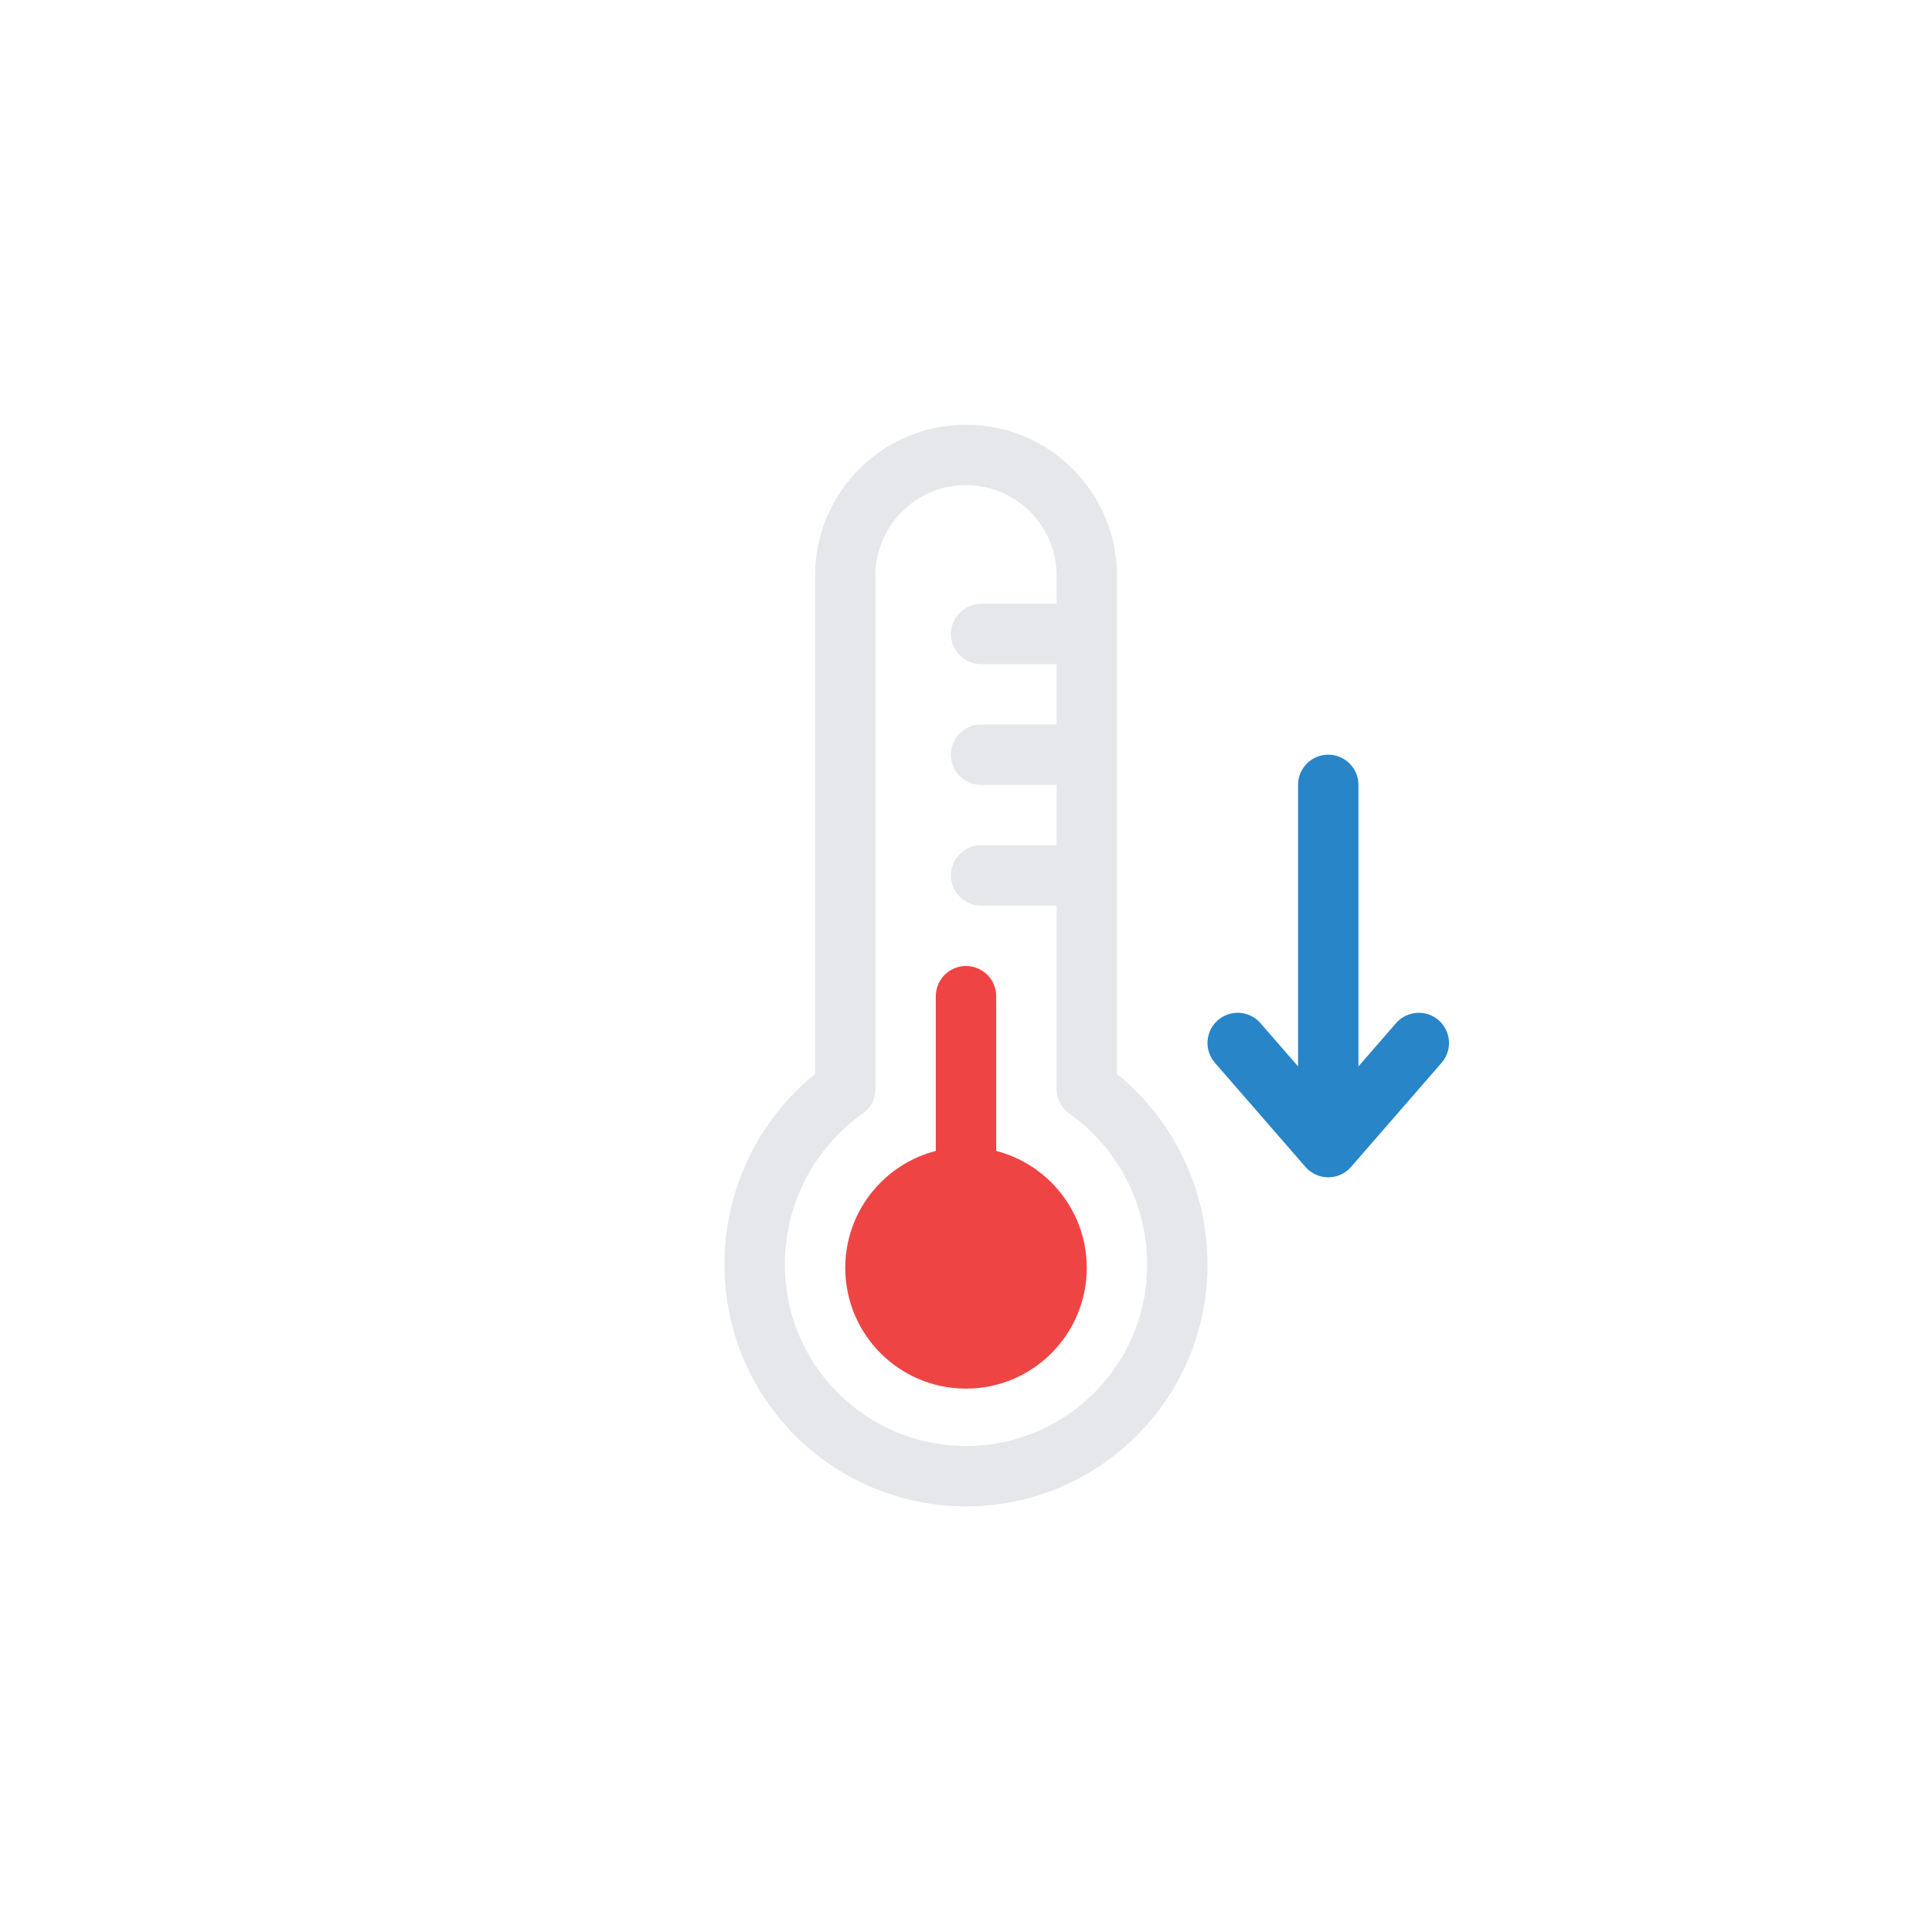
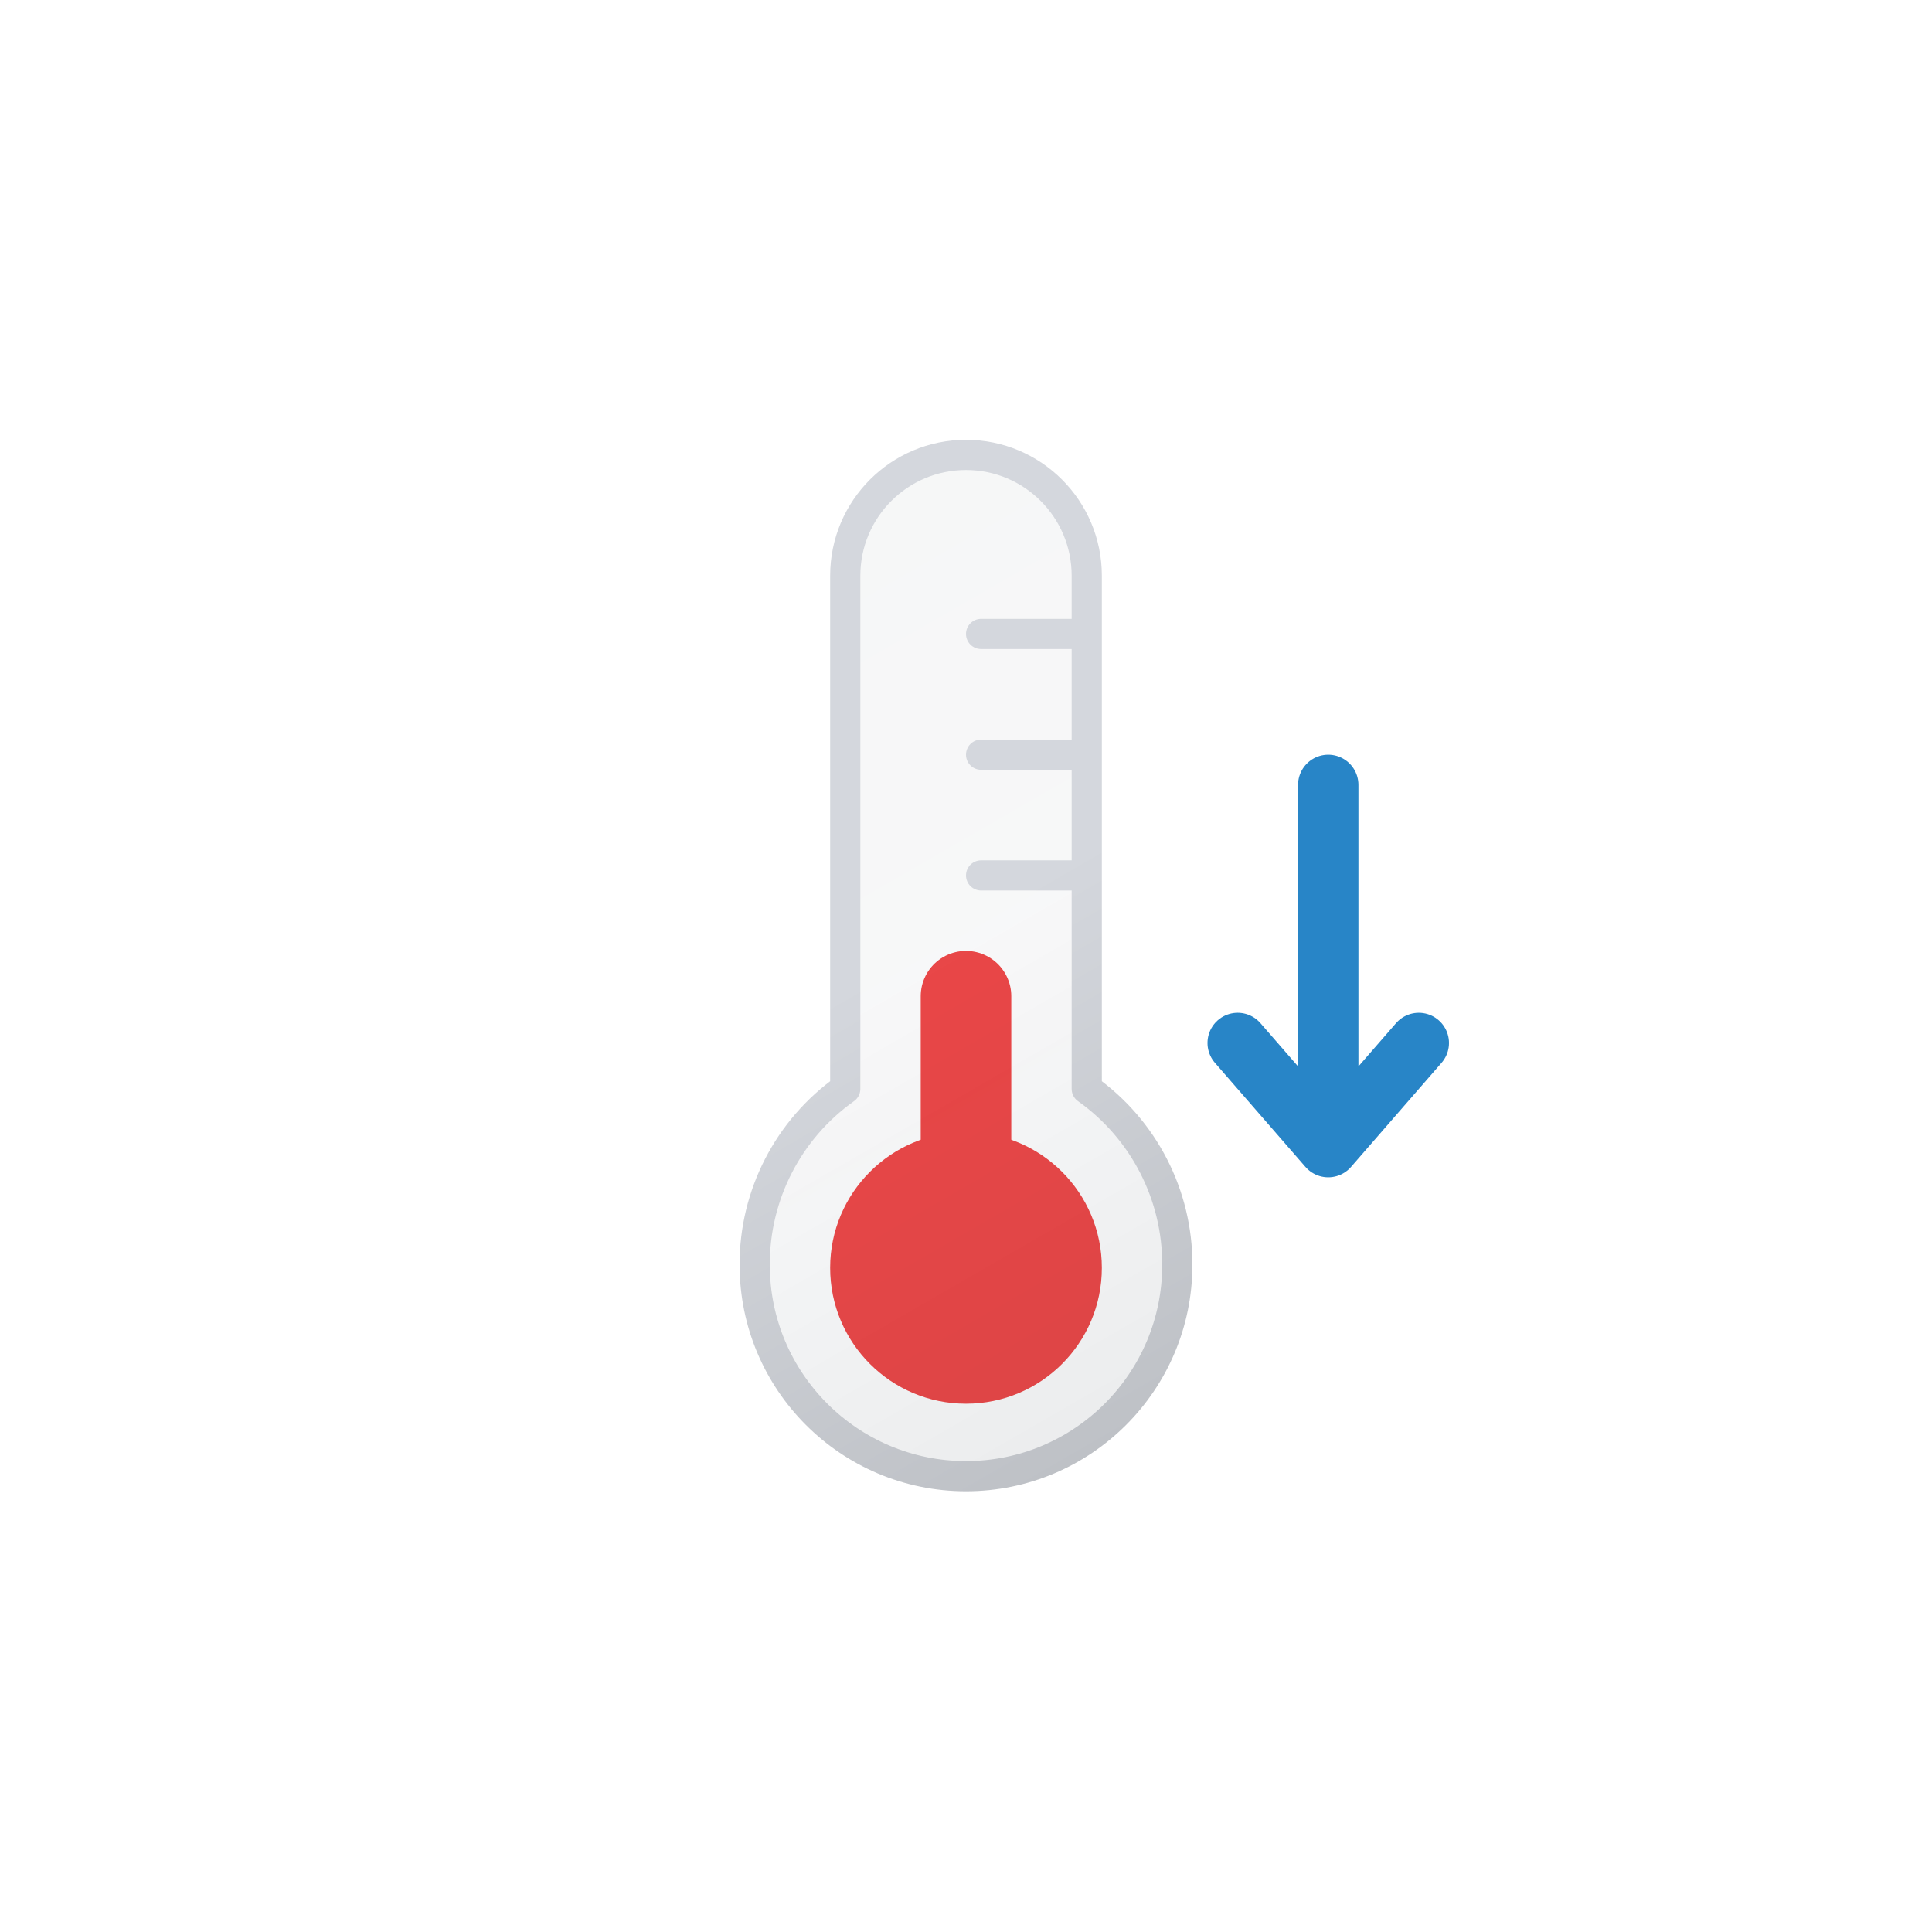
<svg xmlns="http://www.w3.org/2000/svg" viewBox="0 0 64 64">
-   <circle cx="32" cy="42" r="4" fill="#ef4444" />
-   <path fill="none" stroke="#ef4444" stroke-linecap="round" stroke-miterlimit="10" stroke-width="2" d="M32 33v8.5">
+   <defs>
+     <linearGradient id="a" x1="23.73" x2="39.18" y1="19.16" y2="45.93" gradientUnits="userSpaceOnUse">
+       <stop offset="0" stop-color="#515a69" stop-opacity=".05" />
+       <stop offset=".45" stop-color="#6b7280" stop-opacity=".05" />
+       <stop offset="1" stop-color="#384354" stop-opacity=".1" />
+     </linearGradient>
+     <linearGradient id="b" x1="23.48" x2="39.43" y1="18.73" y2="46.36" gradientUnits="userSpaceOnUse">
+       <stop offset="0" stop-color="#d4d7dd" />
+       <stop offset=".45" stop-color="#d4d7dd" />
+       <stop offset="1" stop-color="#bec1c6" />
+     </linearGradient>
+   </defs>
+   <circle cx="32" cy="42" r="4.5" fill="#ef4444" />
+   <path fill="none" stroke="#ef4444" stroke-linecap="round" stroke-miterlimit="10" stroke-width="3" d="M32 33v9">
    <animateTransform attributeName="transform" dur="1s" repeatCount="indefinite" type="translate" values="0 0; 0 1; 0 0" />
  </path>
-   <g>
-     <path fill="none" stroke="#2885c7" stroke-linecap="round" stroke-linejoin="round" stroke-width="2" d="M44 26v12l-3-3.45L44 38l3-3.45" />
+   <path fill="url(#a)" stroke="url(#b)" stroke-linecap="round" stroke-linejoin="round" d="M32.5 29H36m3 12.9a7 7 0 11-14 0 7.12 7.12 0 013-5.83v-17a4 4 0 118 0v17a7.12 7.12 0 013 5.83zM32.5 25H36m-3.5-4H36" />
+   <path fill="none" stroke="#2885c7" stroke-linecap="round" stroke-linejoin="round" stroke-width="2" d="M44 26v12l-3-3.45L44 38l3-3.45">
    <animateTransform attributeName="transform" begin="0s" dur="1.5s" keyTimes="0.0; 0.5; 0.9; 1.0" repeatCount="indefinite" type="translate" values="0 0; 0 0; 0 6; 0 6" />
    <animate attributeName="opacity" dur="1.5s" keyTimes="0.0; 0.3; 0.8; 0.9; 1.0" repeatCount="indefinite" values="0; 1; 1; 0; 0" />
-   </g>
-   <path fill="none" stroke="#e5e7eb" stroke-linecap="round" stroke-linejoin="round" stroke-width="2" d="M39 41.9a7 7 0 11-14 0 7.12 7.12 0 013-5.83v-17a4 4 0 118 0v17a7.12 7.12 0 013 5.83zM32.5 25h3m-3-4h3m-3 8h3" />
+   </path>
</svg>
